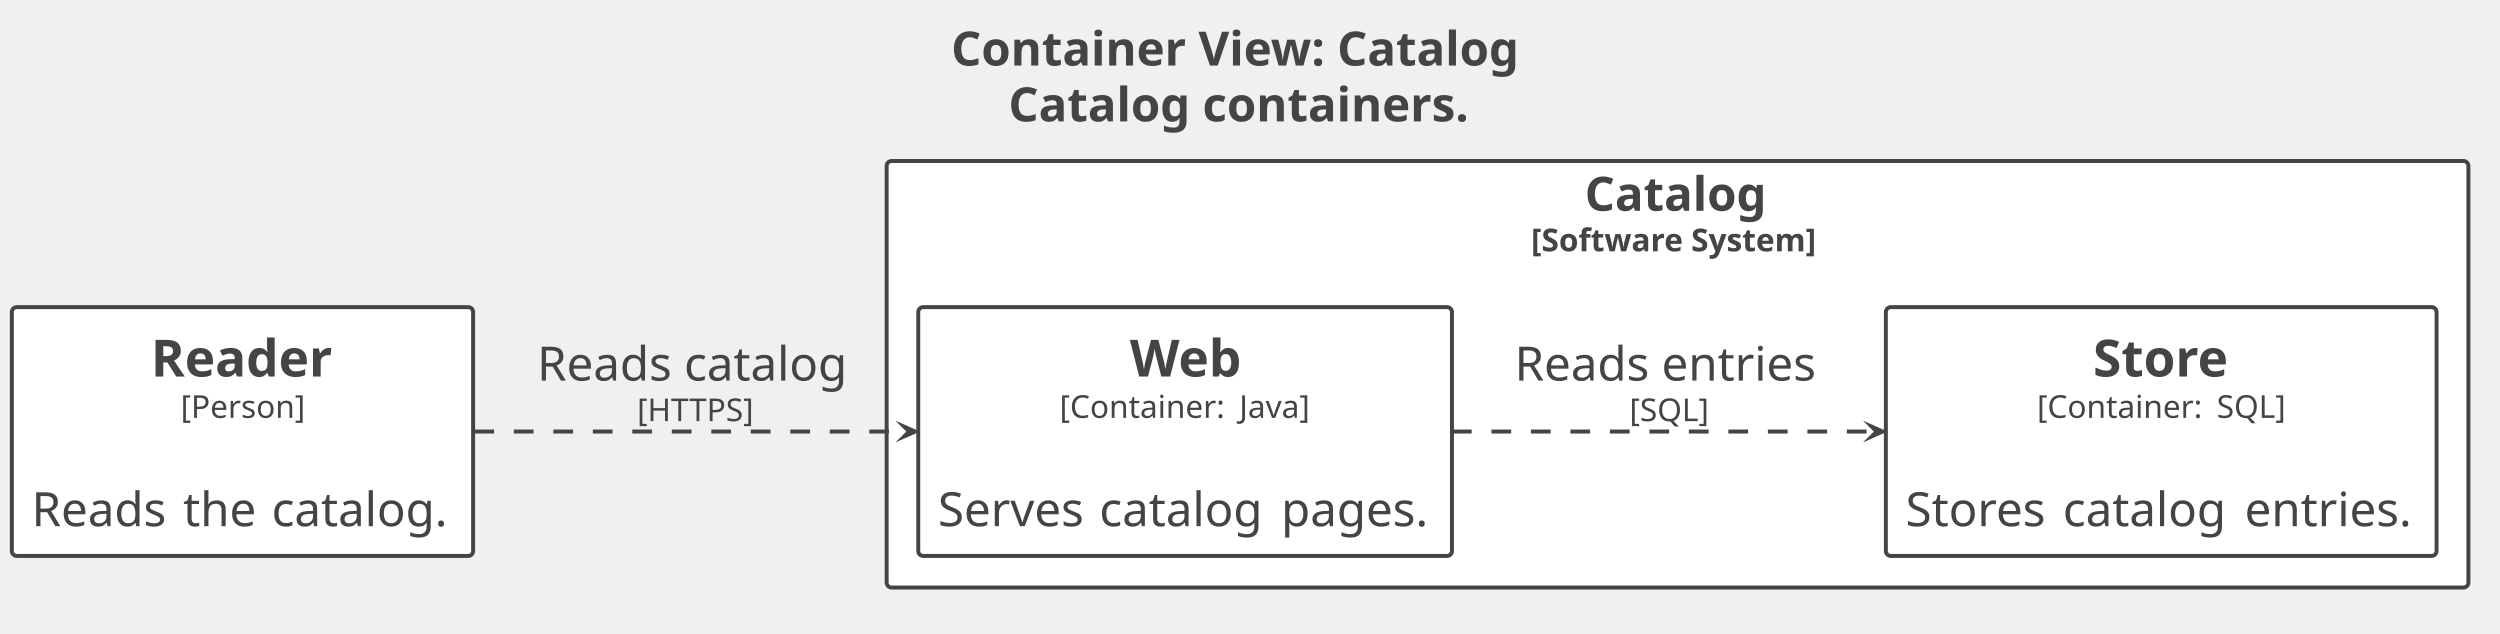
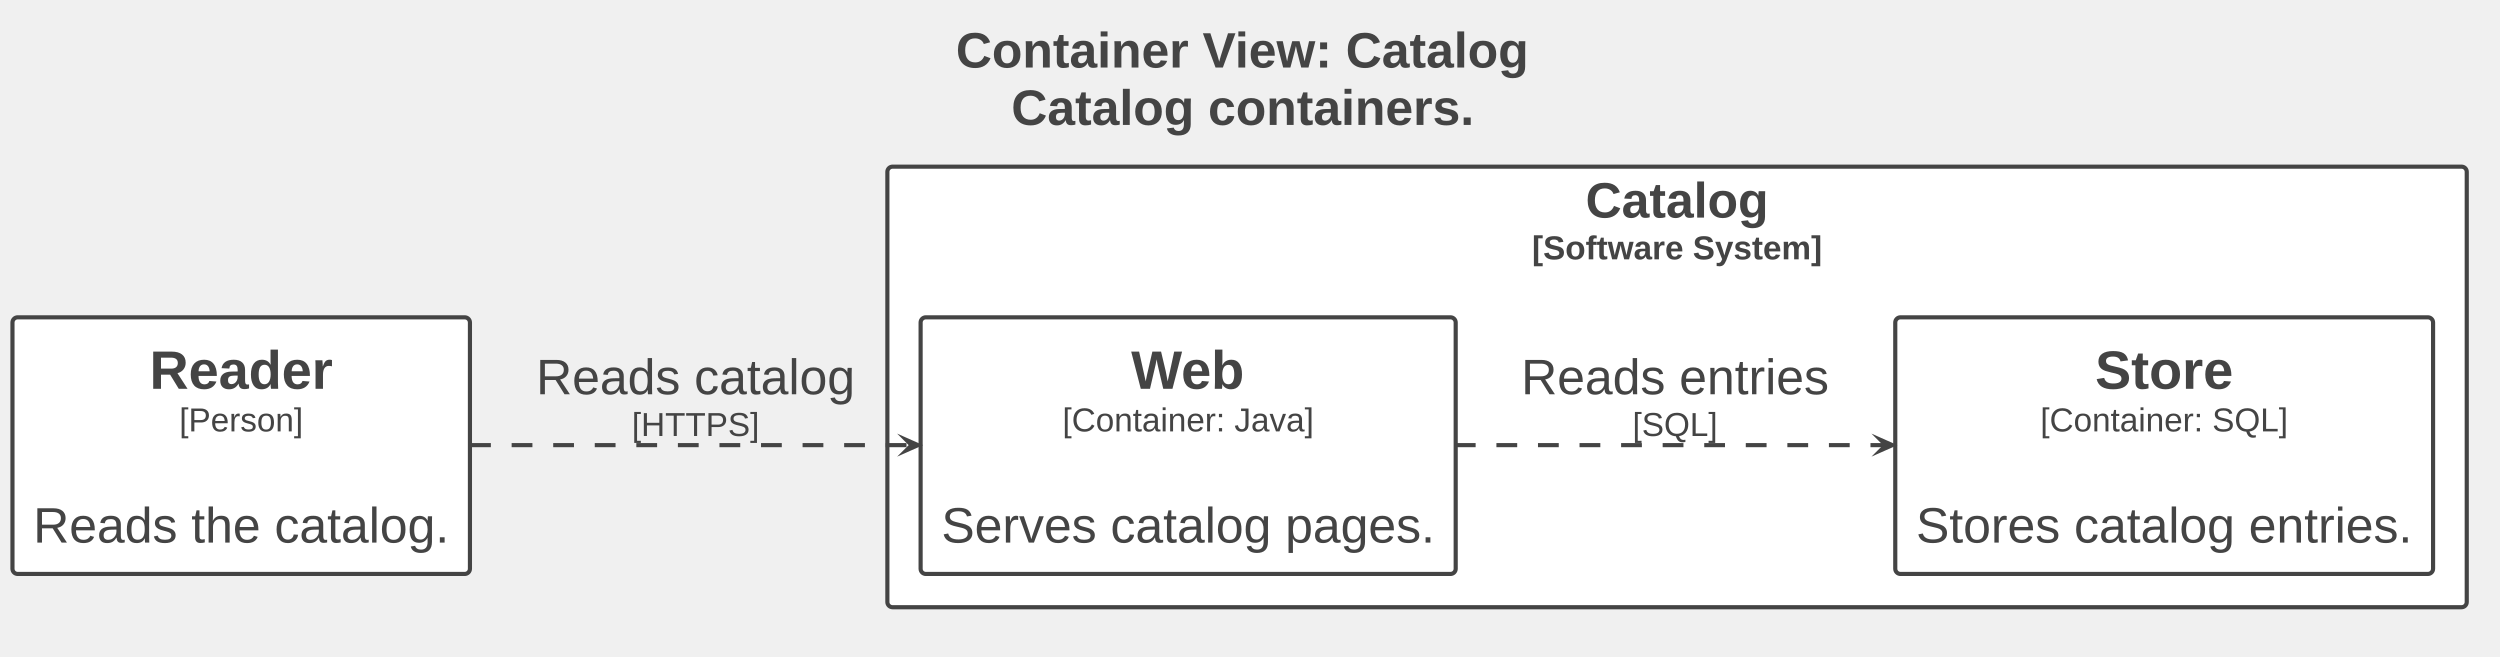
- <svg xmlns="http://www.w3.org/2000/svg" version="1.1" data-diagram-type="DESCRIPTION" style="width:1266px;height:321px;background:#FFFFFF;" width="1266px" height="321px" viewBox="0 0 1266 321" zoomAndPan="magnify" preserveAspectRatio="none" contentStyleType="text/css">
+ <svg xmlns="http://www.w3.org/2000/svg" version="1.1" data-diagram-type="DESCRIPTION" style="width:1203px;height:316px;background:#FFFFFF;" width="1203px" height="316px" viewBox="0 0 1203 316" zoomAndPan="magnify" preserveAspectRatio="none" contentStyleType="text/css">
  <defs />
  <g font-family="sans-serif" lengthAdjust="spacing">
-     <g class="title" data-source-line="2">
-       <text x="481.668" y="33.203" fill="#444" font-size="24" textLength="295.664" font-weight="700">Container View: Catalog</text>
-       <text x="510.672" y="61.469" fill="#444" font-size="24" textLength="237.656" font-weight="700">Catalog containers.</text>
+     <g class="title" data-source-line="3">
+       <text x="459.982" y="32.512" fill="#444" font-size="24" textLength="276.035" font-weight="700" font-family="Liberation Sans">Container View: Catalog</text>
+       <text x="486.643" y="60.109" fill="#444" font-size="24" textLength="222.715" font-weight="700" font-family="Liberation Sans">Catalog containers.</text>
    </g>
-     <g class="cluster" data-qualified-name="Catalog.n.size.16..Software System...size." id="ent0002" data-source-line="50">
-       <rect x="449" y="81.531" width="801" height="216" fill="#FFF" style="stroke:#444;stroke-width:2;" rx="2.5" ry="2.5" />
-       <text x="802.496" y="106.734" fill="#444" font-size="24" textLength="94.008" font-weight="700">Catalog</text>
-       <text x="775.32" y="127.266" fill="#444" font-size="16" textLength="148.359" font-weight="700">[Software System]</text>
+     <g class="cluster" data-qualified-name="Catalog.n.size.16..Software System...size." id="ent0002" data-source-line="51">
+       <rect x="427" y="80.195" width="760" height="212" fill="#FFF" style="stroke:#444;stroke-width:2;" rx="2.5" ry="2.5" />
+       <text x="762.996" y="104.707" fill="#444" font-size="24" textLength="88.008" font-weight="700" font-family="Liberation Sans">Catalog</text>
+       <text x="737.203" y="124.801" fill="#444" font-size="16" textLength="139.594" font-weight="700" font-family="Liberation Sans">[Software System]</text>
    </g>
-     <g class="entity" data-qualified-name="Reader" id="ent0001" data-source-line="48">
-       <rect x="6" y="155.531" width="233.586" height="125.996" fill="#FFF" style="stroke:#444;stroke-width:2;" rx="2.5" ry="2.5" />
-       <text x="76.423" y="190.668" fill="#444" font-size="26" textLength="92.739" font-weight="700">Reader</text>
-       <text x="91.48" y="211.621" fill="#444" font-size="16" textLength="62.625">[Person]</text>
-       <text x="118.996" y="238.199" fill="#444" font-size="24"> </text>
-       <text x="16" y="266.465" fill="#444" font-size="24" textLength="69.141">Reads</text>
-       <text x="85.141" y="266.465" fill="#444" font-size="24"> </text>
-       <text x="92.734" y="266.465" fill="#444" font-size="24" textLength="37.242">the</text>
-       <text x="129.977" y="266.465" fill="#444" font-size="24"> </text>
-       <text x="137.57" y="266.465" fill="#444" font-size="24" textLength="92.016">catalog.</text>
+     <g class="entity" data-qualified-name="Reader" id="ent0001" data-source-line="49">
+       <rect x="6" y="152.695" width="220.133" height="123.491" fill="#FFF" style="stroke:#444;stroke-width:2;" rx="2.5" ry="2.5" />
+       <text x="71.988" y="187.083" fill="#444" font-size="26" textLength="88.156" font-weight="700" font-family="Liberation Sans">Reader</text>
+       <text x="86.273" y="207.601" fill="#444" font-size="16" textLength="59.586" font-family="Liberation Sans">[Person]</text>
+       <text x="112.732" y="233.503" fill="#444" font-size="24" font-family="Liberation Sans"> </text>
+       <text x="16" y="261.101" fill="#444" font-size="24" textLength="69.375" font-family="Liberation Sans">Reads</text>
+       <text x="85.375" y="261.101" fill="#444" font-size="24" font-family="Liberation Sans"> </text>
+       <text x="92.043" y="261.101" fill="#444" font-size="24" textLength="33.363" font-family="Liberation Sans">the</text>
+       <text x="125.406" y="261.101" fill="#444" font-size="24" font-family="Liberation Sans"> </text>
+       <text x="132.074" y="261.101" fill="#444" font-size="24" textLength="84.059" font-family="Liberation Sans">catalog.</text>
    </g>
-     <g class="entity" data-qualified-name="Catalog.n.size.16..Software System...size..Catalog.Web" id="ent0003" data-source-line="51">
-       <rect x="465" y="155.531" width="270.277" height="125.996" fill="#FFF" style="stroke:#444;stroke-width:2;" rx="2.5" ry="2.5" />
-       <text x="572.158" y="190.668" fill="#444" font-size="26" textLength="55.961" font-weight="700">Web</text>
-       <text x="536.576" y="211.621" fill="#444" font-size="16" textLength="85.93">[Container:</text>
-       <text x="622.506" y="211.621" fill="#444" font-size="16"> </text>
-       <text x="627.568" y="211.621" fill="#444" font-size="16" textLength="36.133">Java]</text>
-       <text x="596.342" y="238.199" fill="#444" font-size="24"> </text>
-       <text x="475" y="266.465" fill="#444" font-size="24" textLength="74.145">Serves</text>
-       <text x="549.145" y="266.465" fill="#444" font-size="24"> </text>
-       <text x="556.738" y="266.465" fill="#444" font-size="24" textLength="84.422">catalog</text>
-       <text x="641.16" y="266.465" fill="#444" font-size="24"> </text>
-       <text x="648.754" y="266.465" fill="#444" font-size="24" textLength="76.523">pages.</text>
+     <g class="entity" data-qualified-name="Catalog.n.size.16..Software System...size..Catalog.Web" id="ent0003" data-source-line="52">
+       <rect x="443" y="152.695" width="257.48" height="123.491" fill="#FFF" style="stroke:#444;stroke-width:2;" rx="2.5" ry="2.5" />
+       <text x="544.299" y="187.083" fill="#444" font-size="26" textLength="54.882" font-weight="700" font-family="Liberation Sans">Web</text>
+       <text x="511.264" y="207.601" fill="#444" font-size="16" textLength="78.266" font-family="Liberation Sans">[Container:</text>
+       <text x="589.529" y="207.601" fill="#444" font-size="16" font-family="Liberation Sans"> </text>
+       <text x="593.975" y="207.601" fill="#444" font-size="16" textLength="38.242" font-family="Liberation Sans">Java]</text>
+       <text x="568.406" y="233.503" fill="#444" font-size="24" font-family="Liberation Sans"> </text>
+       <text x="453" y="261.101" fill="#444" font-size="24" textLength="74.695" font-family="Liberation Sans">Serves</text>
+       <text x="527.695" y="261.101" fill="#444" font-size="24" font-family="Liberation Sans"> </text>
+       <text x="534.363" y="261.101" fill="#444" font-size="24" textLength="77.391" font-family="Liberation Sans">catalog</text>
+       <text x="611.754" y="261.101" fill="#444" font-size="24" font-family="Liberation Sans"> </text>
+       <text x="618.422" y="261.101" fill="#444" font-size="24" textLength="72.059" font-family="Liberation Sans">pages.</text>
    </g>
-     <g class="entity" data-qualified-name="Catalog.n.size.16..Software System...size..Catalog.Store" id="ent0004" data-source-line="52">
-       <rect x="955" y="155.531" width="278.879" height="125.996" fill="#FFF" style="stroke:#444;stroke-width:2;" rx="2.5" ry="2.5" />
-       <text x="1059.915" y="190.668" fill="#444" font-size="26" textLength="69.05" font-weight="700">Store</text>
-       <text x="1031.553" y="211.621" fill="#444" font-size="16" textLength="85.93">[Container:</text>
-       <text x="1117.482" y="211.621" fill="#444" font-size="16"> </text>
-       <text x="1122.545" y="211.621" fill="#444" font-size="16" textLength="34.781">SQL]</text>
-       <text x="1090.643" y="238.199" fill="#444" font-size="24"> </text>
-       <text x="965" y="266.465" fill="#444" font-size="24" textLength="72.07">Stores</text>
-       <text x="1037.07" y="266.465" fill="#444" font-size="24"> </text>
-       <text x="1044.664" y="266.465" fill="#444" font-size="24" textLength="84.422">catalog</text>
-       <text x="1129.086" y="266.465" fill="#444" font-size="24"> </text>
-       <text x="1136.68" y="266.465" fill="#444" font-size="24" textLength="87.199">entries.</text>
+     <g class="entity" data-qualified-name="Catalog.n.size.16..Software System...size..Catalog.Store" id="ent0004" data-source-line="53">
+       <rect x="912" y="152.695" width="258.793" height="123.491" fill="#FFF" style="stroke:#444;stroke-width:2;" rx="2.5" ry="2.5" />
+       <text x="1008.167" y="187.083" fill="#444" font-size="26" textLength="66.46" font-weight="700" font-family="Liberation Sans">Store</text>
+       <text x="981.811" y="207.601" fill="#444" font-size="16" textLength="78.266" font-family="Liberation Sans">[Container:</text>
+       <text x="1060.076" y="207.601" fill="#444" font-size="16" font-family="Liberation Sans"> </text>
+       <text x="1064.521" y="207.601" fill="#444" font-size="16" textLength="36.461" font-family="Liberation Sans">SQL]</text>
+       <text x="1038.063" y="233.503" fill="#444" font-size="24" font-family="Liberation Sans"> </text>
+       <text x="922" y="261.101" fill="#444" font-size="24" textLength="69.363" font-family="Liberation Sans">Stores</text>
+       <text x="991.363" y="261.101" fill="#444" font-size="24" font-family="Liberation Sans"> </text>
+       <text x="998.031" y="261.101" fill="#444" font-size="24" textLength="77.391" font-family="Liberation Sans">catalog</text>
+       <text x="1075.422" y="261.101" fill="#444" font-size="24" font-family="Liberation Sans"> </text>
+       <text x="1082.09" y="261.101" fill="#444" font-size="24" textLength="78.703" font-family="Liberation Sans">entries.</text>
    </g>
    <g class="link" data-entity-1="ent0003" data-entity-2="ent0004" id="lnk5" data-link-type="dependency">
-       <polygon points="954.621,218.531,945.621,214.531,949.621,218.531,945.621,222.531,954.621,218.531" fill="#444" style="stroke:#444;stroke-width:1;stroke-linejoin:miter;stroke-miterlimit:10;" />
-       <path d="M735.252,218.531 C803.325,218.531 880.908,218.531 949.621,218.531" style="stroke:#444;stroke-width:2;stroke-dasharray:10,10;" fill="none" />
-       <text x="767" y="192.734" fill="#444" font-size="24" textLength="156.34">Reads entries</text>
-       <text x="825.178" y="213.266" fill="#444" font-size="16" textLength="39.984">[SQL]</text>
+       <polygon points="911.796,214.195,902.796,210.195,906.796,214.195,902.796,218.195,911.796,214.195" fill="#444" style="stroke:#444;stroke-width:1;stroke-linejoin:miter;stroke-miterlimit:10;" />
+       <path d="M700.074,214.195 C765.843,214.195 840.865,214.195 906.796,214.195" style="stroke:#444;stroke-width:2;stroke-dasharray:10,10;" fill="none" />
+       <text x="732" y="189.707" fill="#444" font-size="24" textLength="148.078" font-family="Liberation Sans">Reads entries</text>
+       <text x="785.586" y="209.801" fill="#444" font-size="16" textLength="40.906" font-family="Liberation Sans">[SQL]</text>
    </g>
    <g class="link" data-entity-1="ent0001" data-entity-2="ent0003" id="lnk6" data-link-type="dependency">
-       <polygon points="464.662,218.531,455.662,214.531,459.662,218.531,455.662,222.531,464.662,218.531" fill="#444" style="stroke:#444;stroke-width:1;stroke-linejoin:miter;stroke-miterlimit:10;" />
-       <path d="M240.198,218.531 C308.038,218.531 388.927,218.531 459.662,218.531" style="stroke:#444;stroke-width:2;stroke-dasharray:10,10;" fill="none" />
-       <text x="272" y="192.734" fill="#444" font-size="24" textLength="161.156">Reads catalog</text>
-       <text x="322.648" y="213.266" fill="#444" font-size="16" textLength="59.859">[HTTPS]</text>
+       <polygon points="442.95,214.195,433.95,210.195,437.95,214.195,433.95,218.195,442.95,214.195" fill="#444" style="stroke:#444;stroke-width:1;stroke-linejoin:miter;stroke-miterlimit:10;" />
+       <path d="M226.202,214.195 C291.462,214.195 369.678,214.195 437.95,214.195" style="stroke:#444;stroke-width:2;stroke-dasharray:10,10;" fill="none" />
+       <text x="258" y="189.707" fill="#444" font-size="24" textLength="153.434" font-family="Liberation Sans">Reads catalog</text>
+       <text x="304.049" y="209.801" fill="#444" font-size="16" textLength="61.336" font-family="Liberation Sans">[HTTPS]</text>
    </g>
  </g>
</svg>
